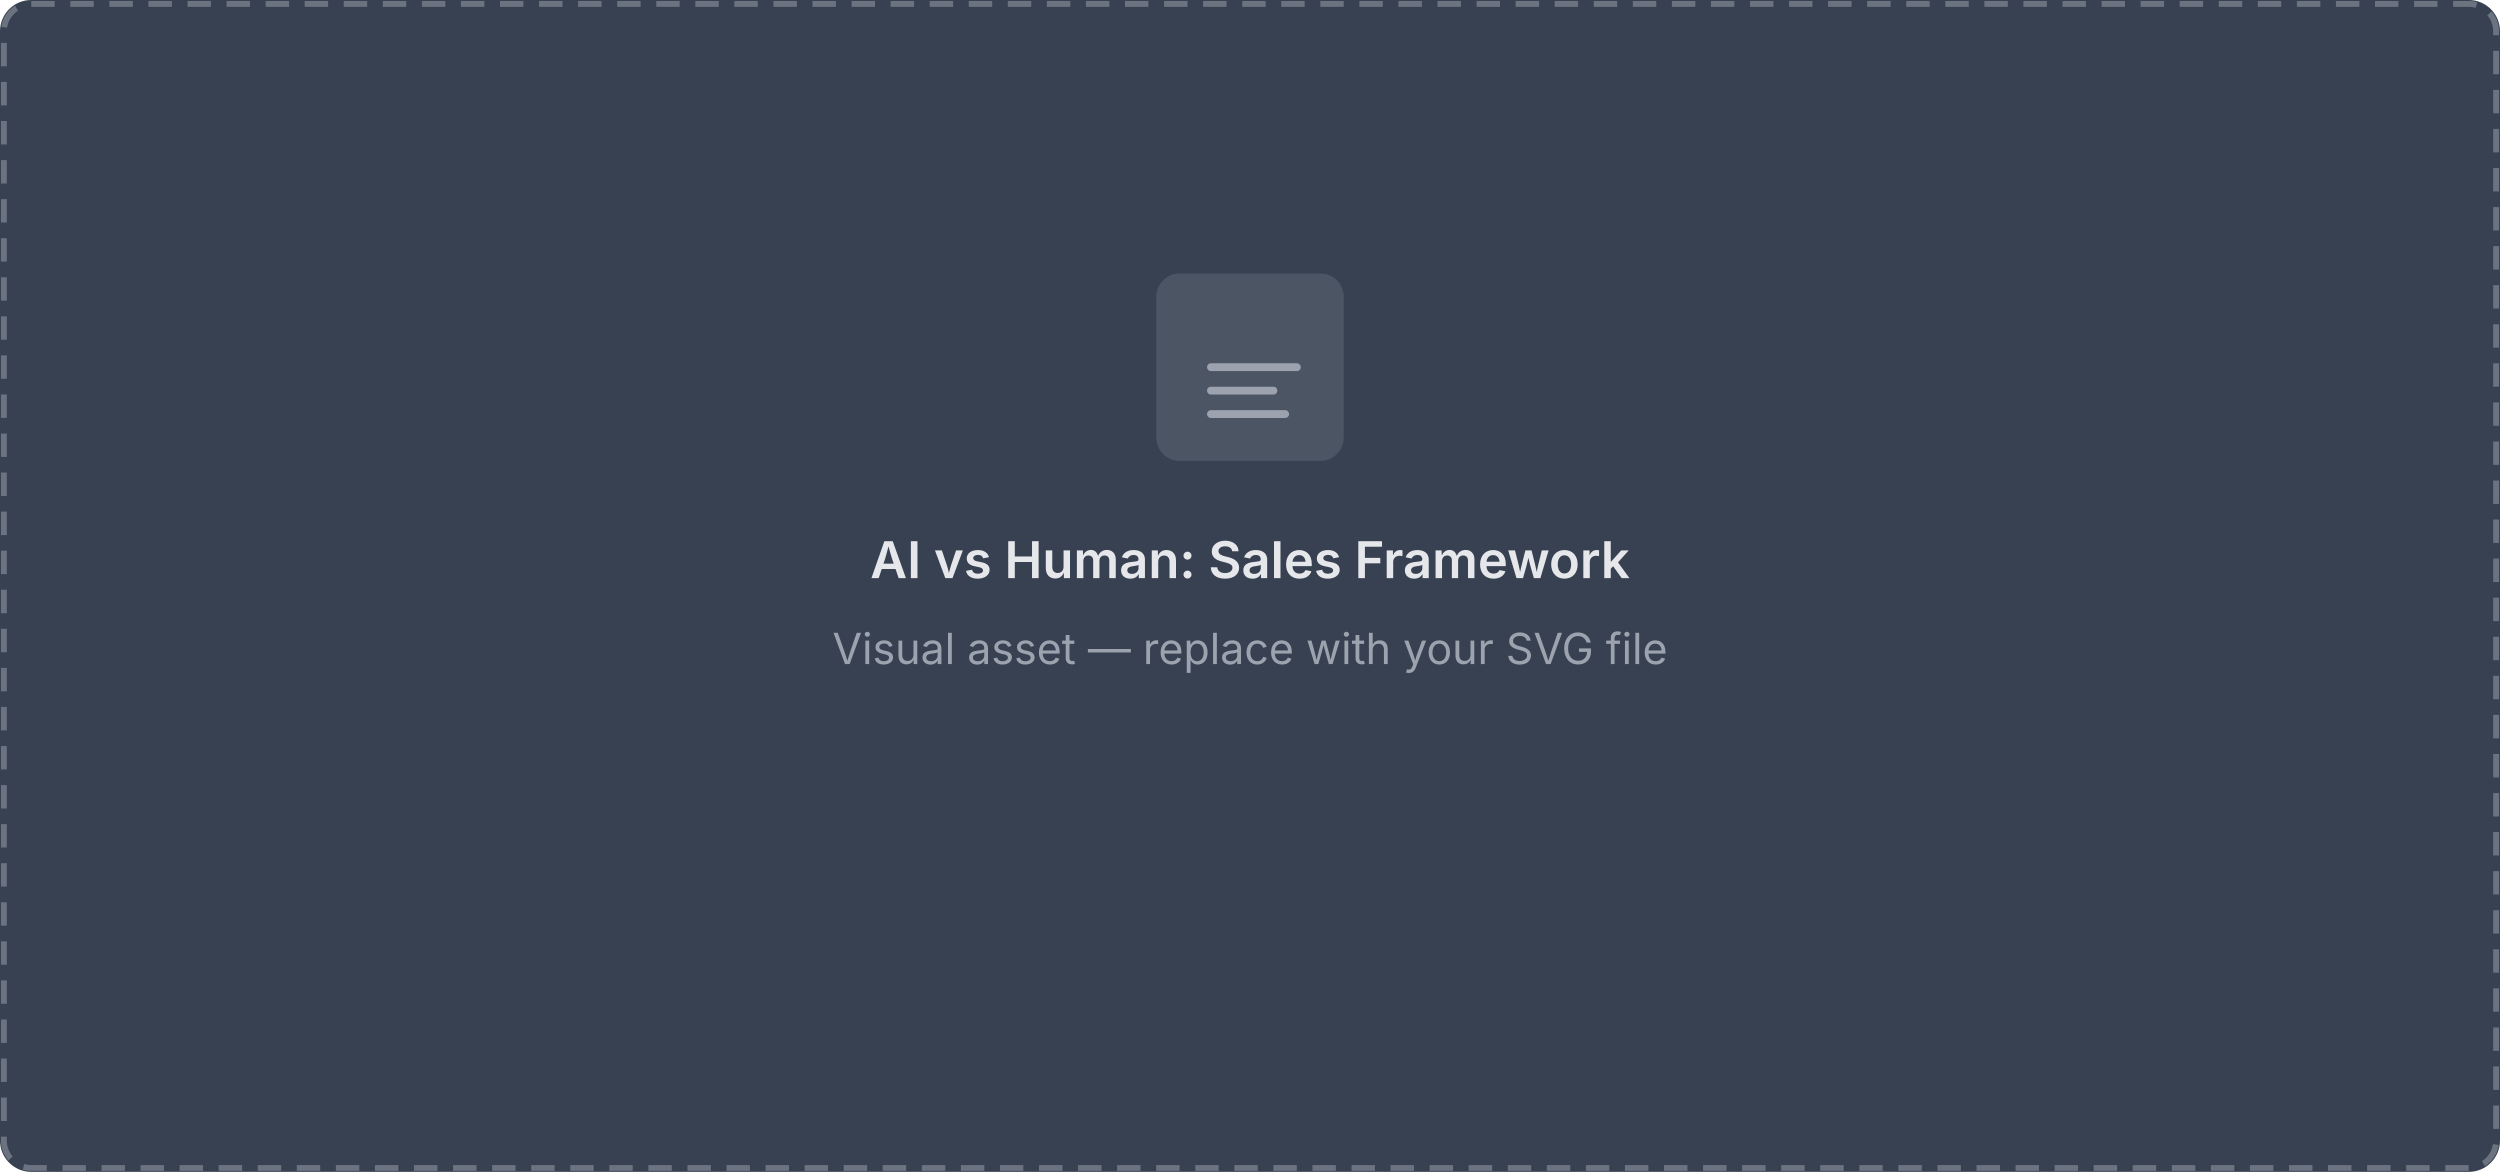
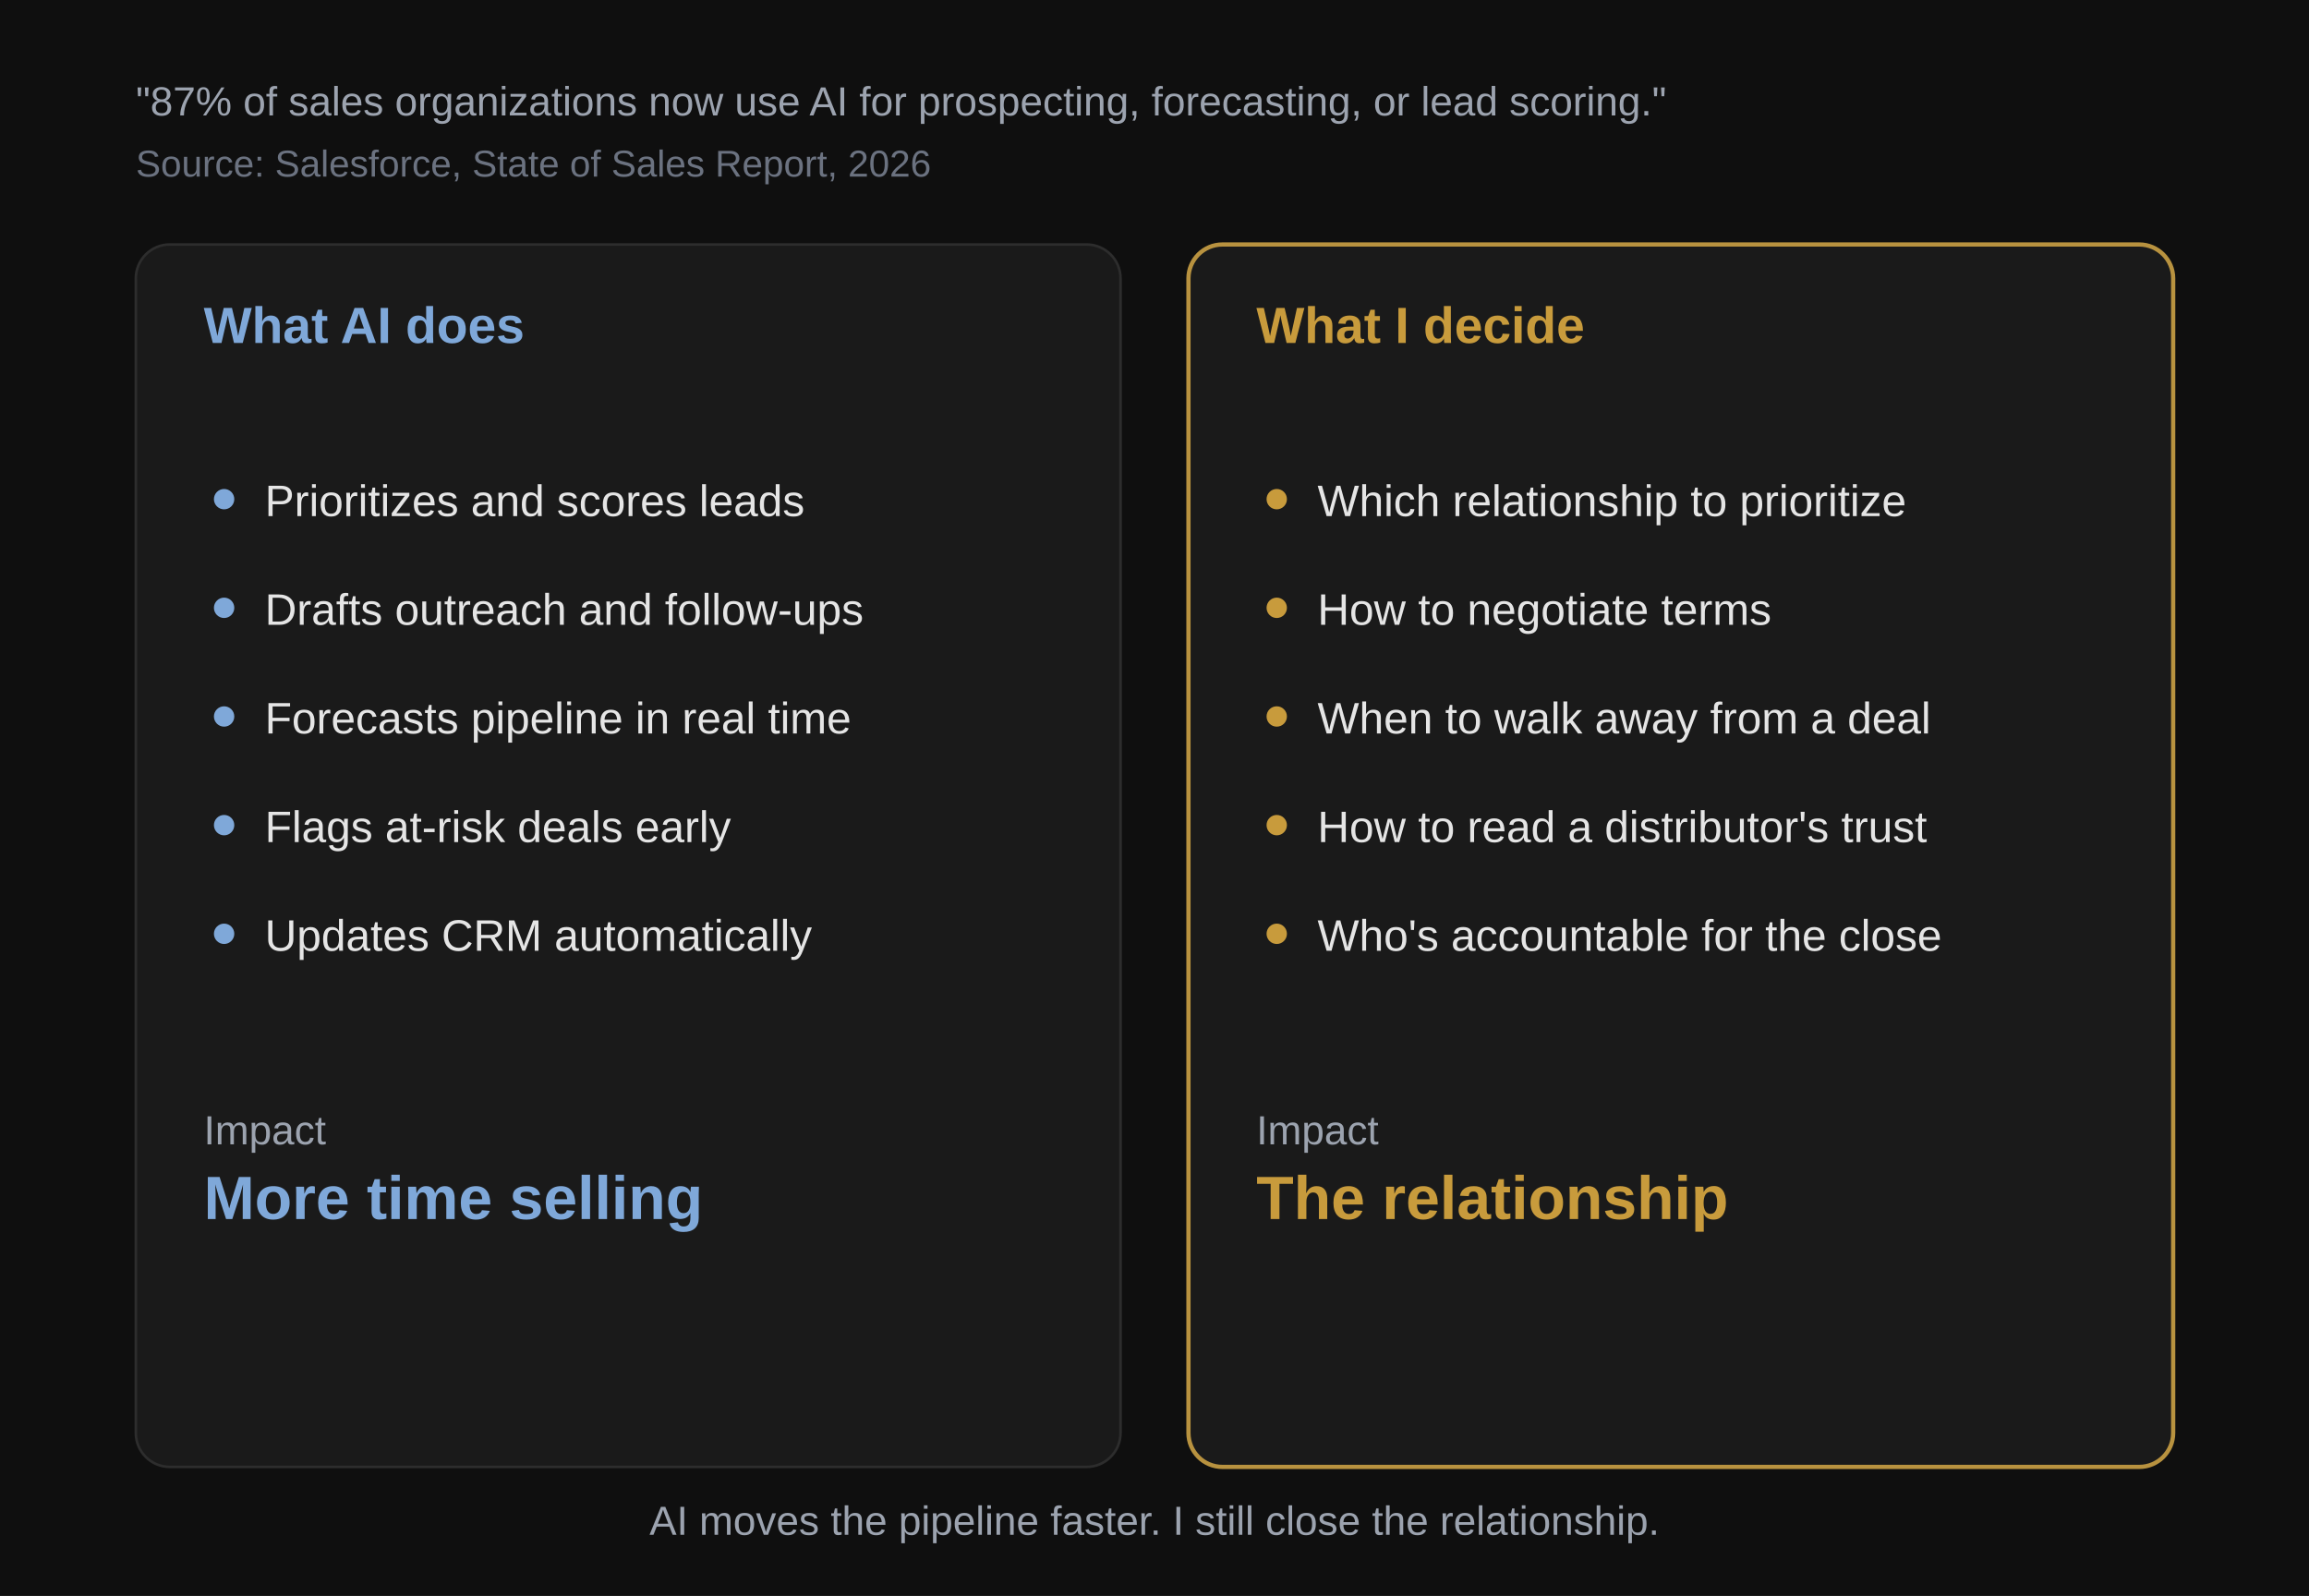
- <svg xmlns="http://www.w3.org/2000/svg" viewBox="0 0 640 300" width="640" height="300" role="img" aria-label="AI vs Human: Sales Framework — asset pending">
-   <rect width="640" height="300" fill="#374151" rx="8" />
-   <rect x="1" y="1" width="638" height="298" fill="none" stroke="#6b7280" stroke-width="1.5" stroke-dasharray="6,4" rx="7" />
-   <rect x="296" y="70" width="48" height="48" rx="6" fill="#4b5563" />
-   <line x1="310" y1="94" x2="332" y2="94" stroke="#9ca3af" stroke-width="2" stroke-linecap="round" />
-   <line x1="310" y1="100" x2="326" y2="100" stroke="#9ca3af" stroke-width="2" stroke-linecap="round" />
-   <line x1="310" y1="106" x2="329" y2="106" stroke="#9ca3af" stroke-width="2" stroke-linecap="round" />
-   <text x="320" y="148" font-family="system-ui,-apple-system,sans-serif" font-size="13" fill="#e5e7eb" text-anchor="middle" font-weight="600">AI vs Human: Sales Framework</text>
-   <text x="320" y="170" font-family="system-ui,-apple-system,sans-serif" font-size="11" fill="#9ca3af" text-anchor="middle">Visual asset — replace with your SVG file</text>
+ <svg xmlns="http://www.w3.org/2000/svg" width="680" height="470" viewBox="0 0 680 470" role="img">
+   <rect x="0" y="0" width="680" height="470" fill="#0F0F0F" />
+   <text x="40" y="34" font-family="Arial, sans-serif" font-size="12" fill="#9CA3AF">"87% of sales organizations now use AI for prospecting, forecasting, or lead scoring."</text>
+   <text x="40" y="52" font-family="Arial, sans-serif" font-size="11" fill="#6B7280">Source: Salesforce, State of Sales Report, 2026</text>
+   <rect x="40" y="72" width="290" height="360" rx="10" fill="#1A1A1A" stroke="#2D2D2D" stroke-width="0.75" />
+   <text x="60" y="101" font-family="Arial, sans-serif" font-size="15" font-weight="bold" fill="#7FA8D9">What AI does</text>
+   <g font-family="Arial, sans-serif" font-size="13" fill="#E5E5E5">
+     <circle cx="66" cy="147" r="3" fill="#7FA8D9" />
+     <text x="78" y="152">Prioritizes and scores leads</text>
+     <circle cx="66" cy="179" r="3" fill="#7FA8D9" />
+     <text x="78" y="184">Drafts outreach and follow-ups</text>
+     <circle cx="66" cy="211" r="3" fill="#7FA8D9" />
+     <text x="78" y="216">Forecasts pipeline in real time</text>
+     <circle cx="66" cy="243" r="3" fill="#7FA8D9" />
+     <text x="78" y="248">Flags at-risk deals early</text>
+     <circle cx="66" cy="275" r="3" fill="#7FA8D9" />
+     <text x="78" y="280">Updates CRM automatically</text>
+   </g>
+   <text x="60" y="337" font-family="Arial, sans-serif" font-size="12" fill="#9CA3AF">Impact</text>
+   <text x="60" y="359" font-family="Arial, sans-serif" font-size="18" font-weight="bold" fill="#7FA8D9">More time selling</text>
+   <rect x="350" y="72" width="290" height="360" rx="10" fill="#1A1A1A" stroke="#B8923F" stroke-width="1.25" />
+   <text x="370" y="101" font-family="Arial, sans-serif" font-size="15" font-weight="bold" fill="#C89B3C">What I decide</text>
+   <g font-family="Arial, sans-serif" font-size="13" fill="#E5E5E5">
+     <circle cx="376" cy="147" r="3" fill="#C89B3C" />
+     <text x="388" y="152">Which relationship to prioritize</text>
+     <circle cx="376" cy="179" r="3" fill="#C89B3C" />
+     <text x="388" y="184">How to negotiate terms</text>
+     <circle cx="376" cy="211" r="3" fill="#C89B3C" />
+     <text x="388" y="216">When to walk away from a deal</text>
+     <circle cx="376" cy="243" r="3" fill="#C89B3C" />
+     <text x="388" y="248">How to read a distributor's trust</text>
+     <circle cx="376" cy="275" r="3" fill="#C89B3C" />
+     <text x="388" y="280">Who's accountable for the close</text>
+   </g>
+   <text x="370" y="337" font-family="Arial, sans-serif" font-size="12" fill="#9CA3AF">Impact</text>
+   <text x="370" y="359" font-family="Arial, sans-serif" font-size="18" font-weight="bold" fill="#C89B3C">The relationship</text>
+   <text x="340" y="452" text-anchor="middle" font-family="Arial, sans-serif" font-size="12" fill="#9CA3AF">AI moves the pipeline faster. I still close the relationship.</text>
</svg>
